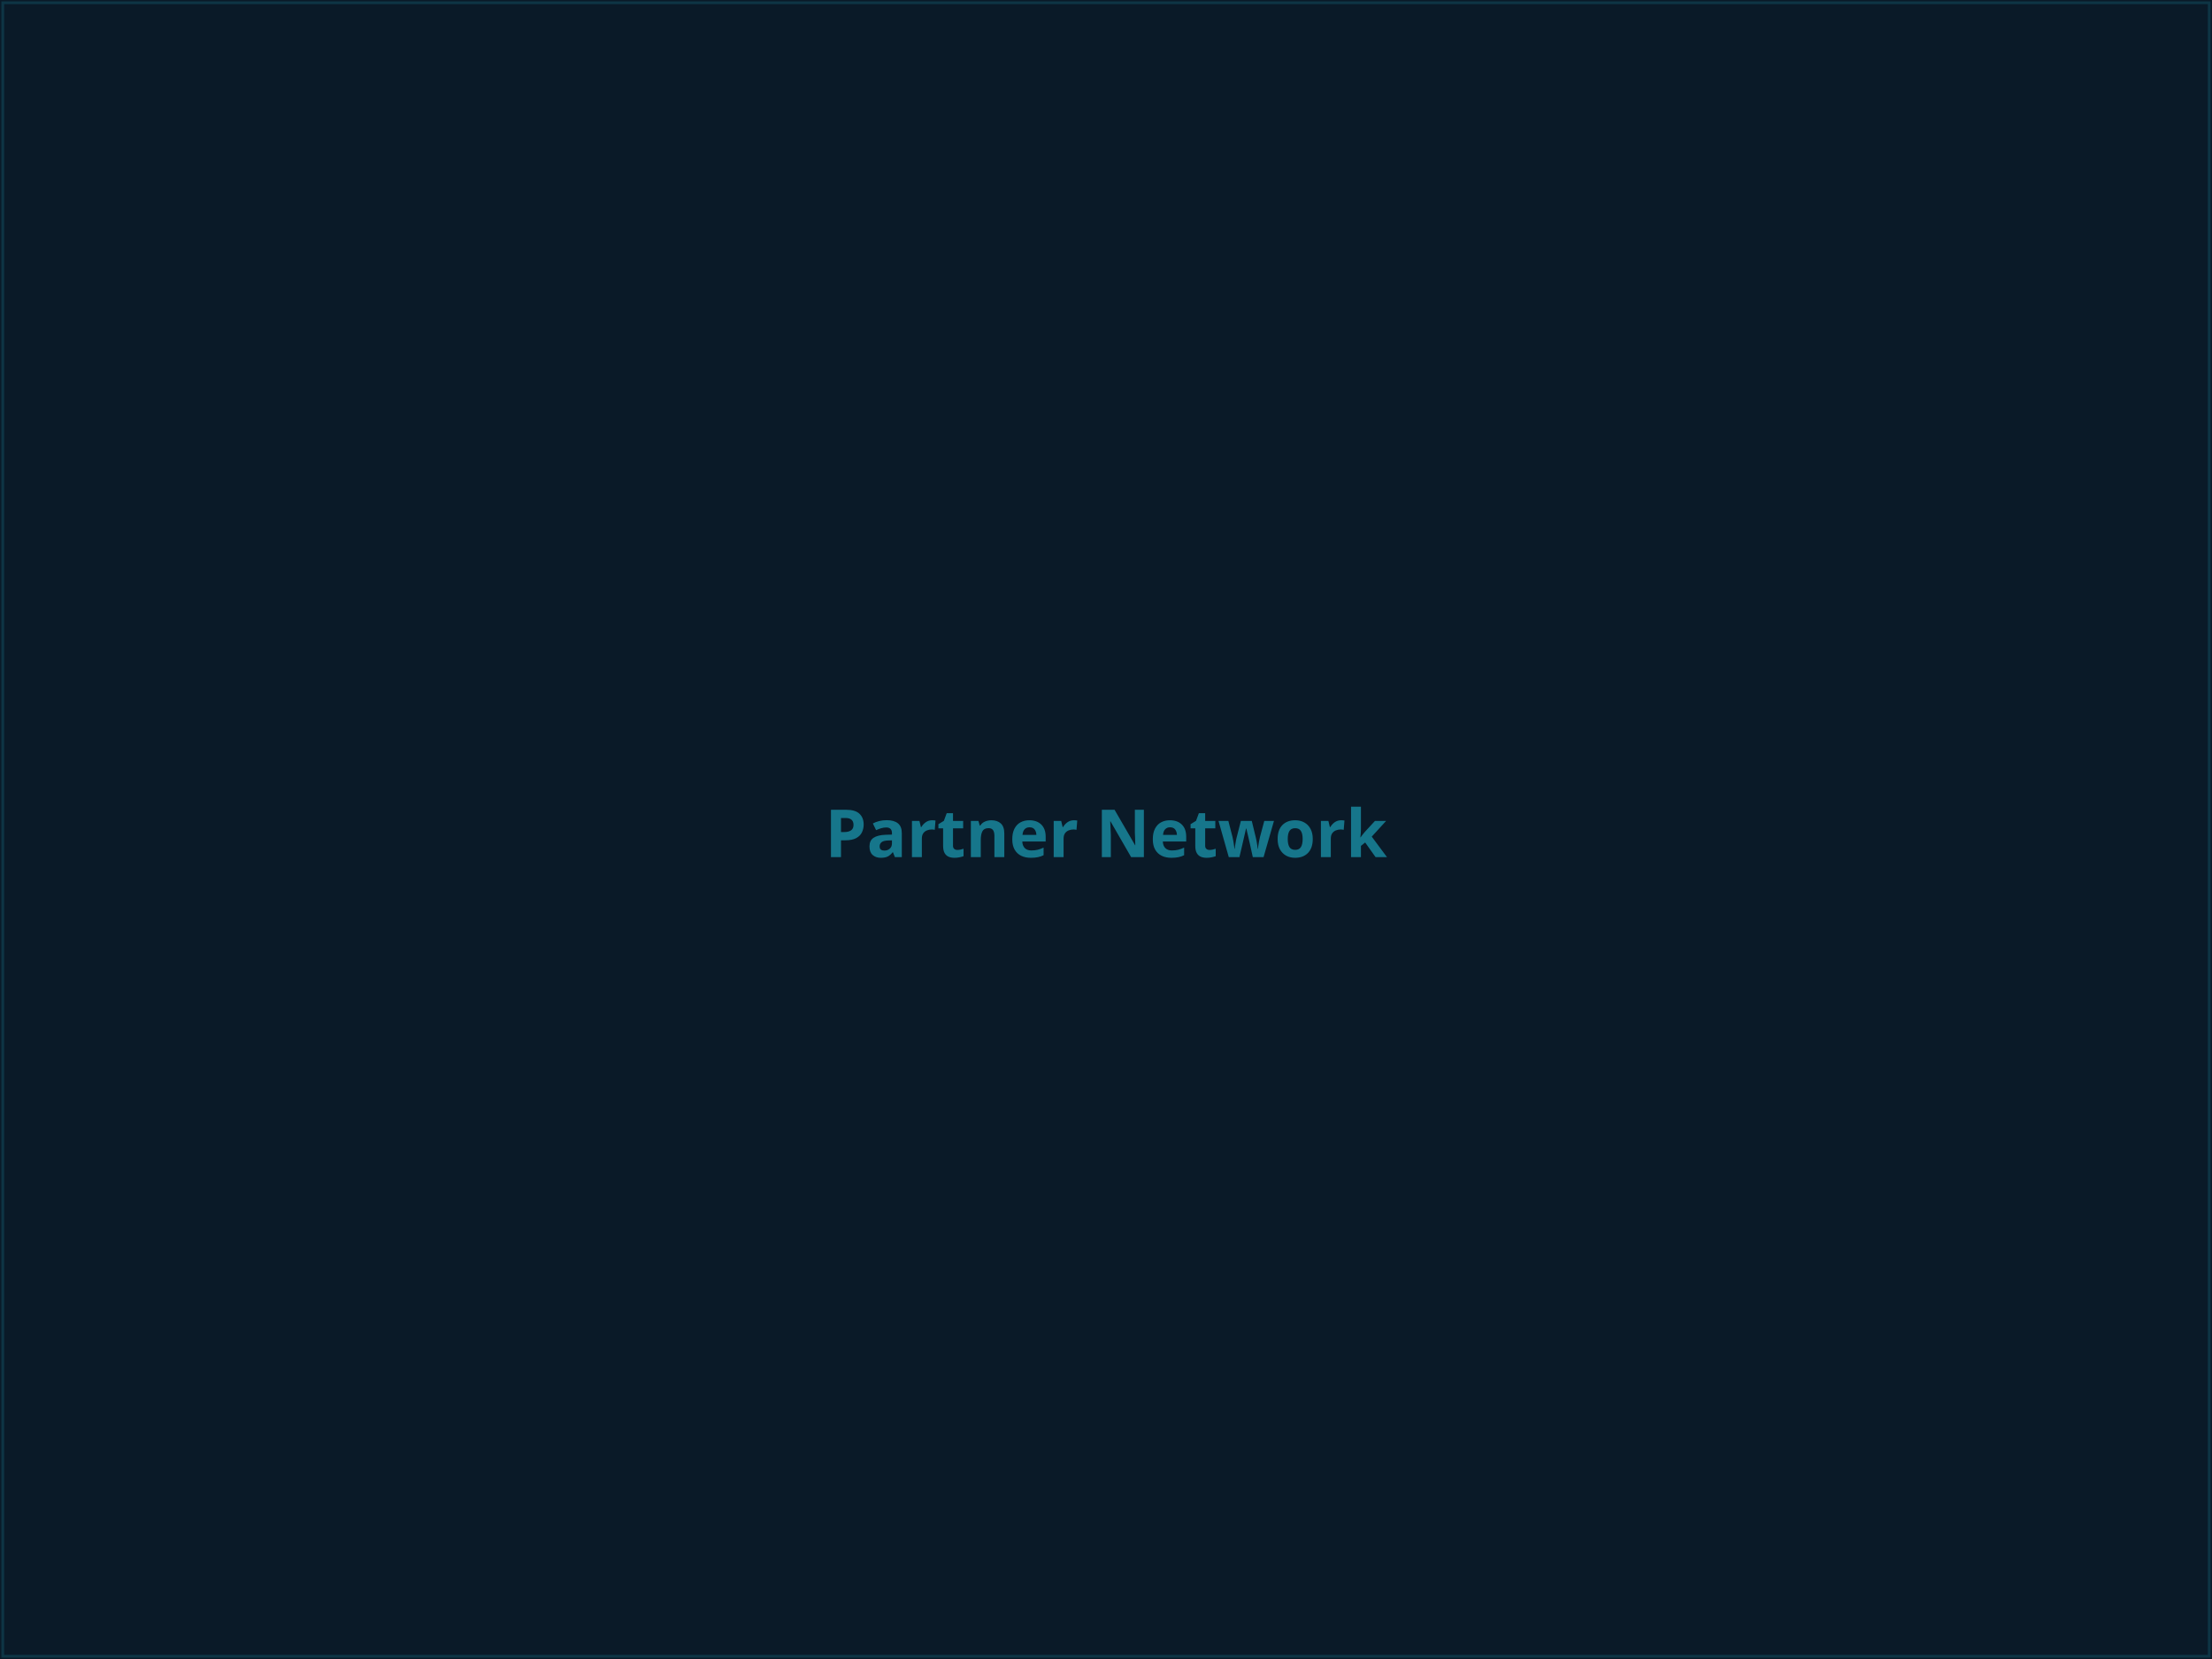
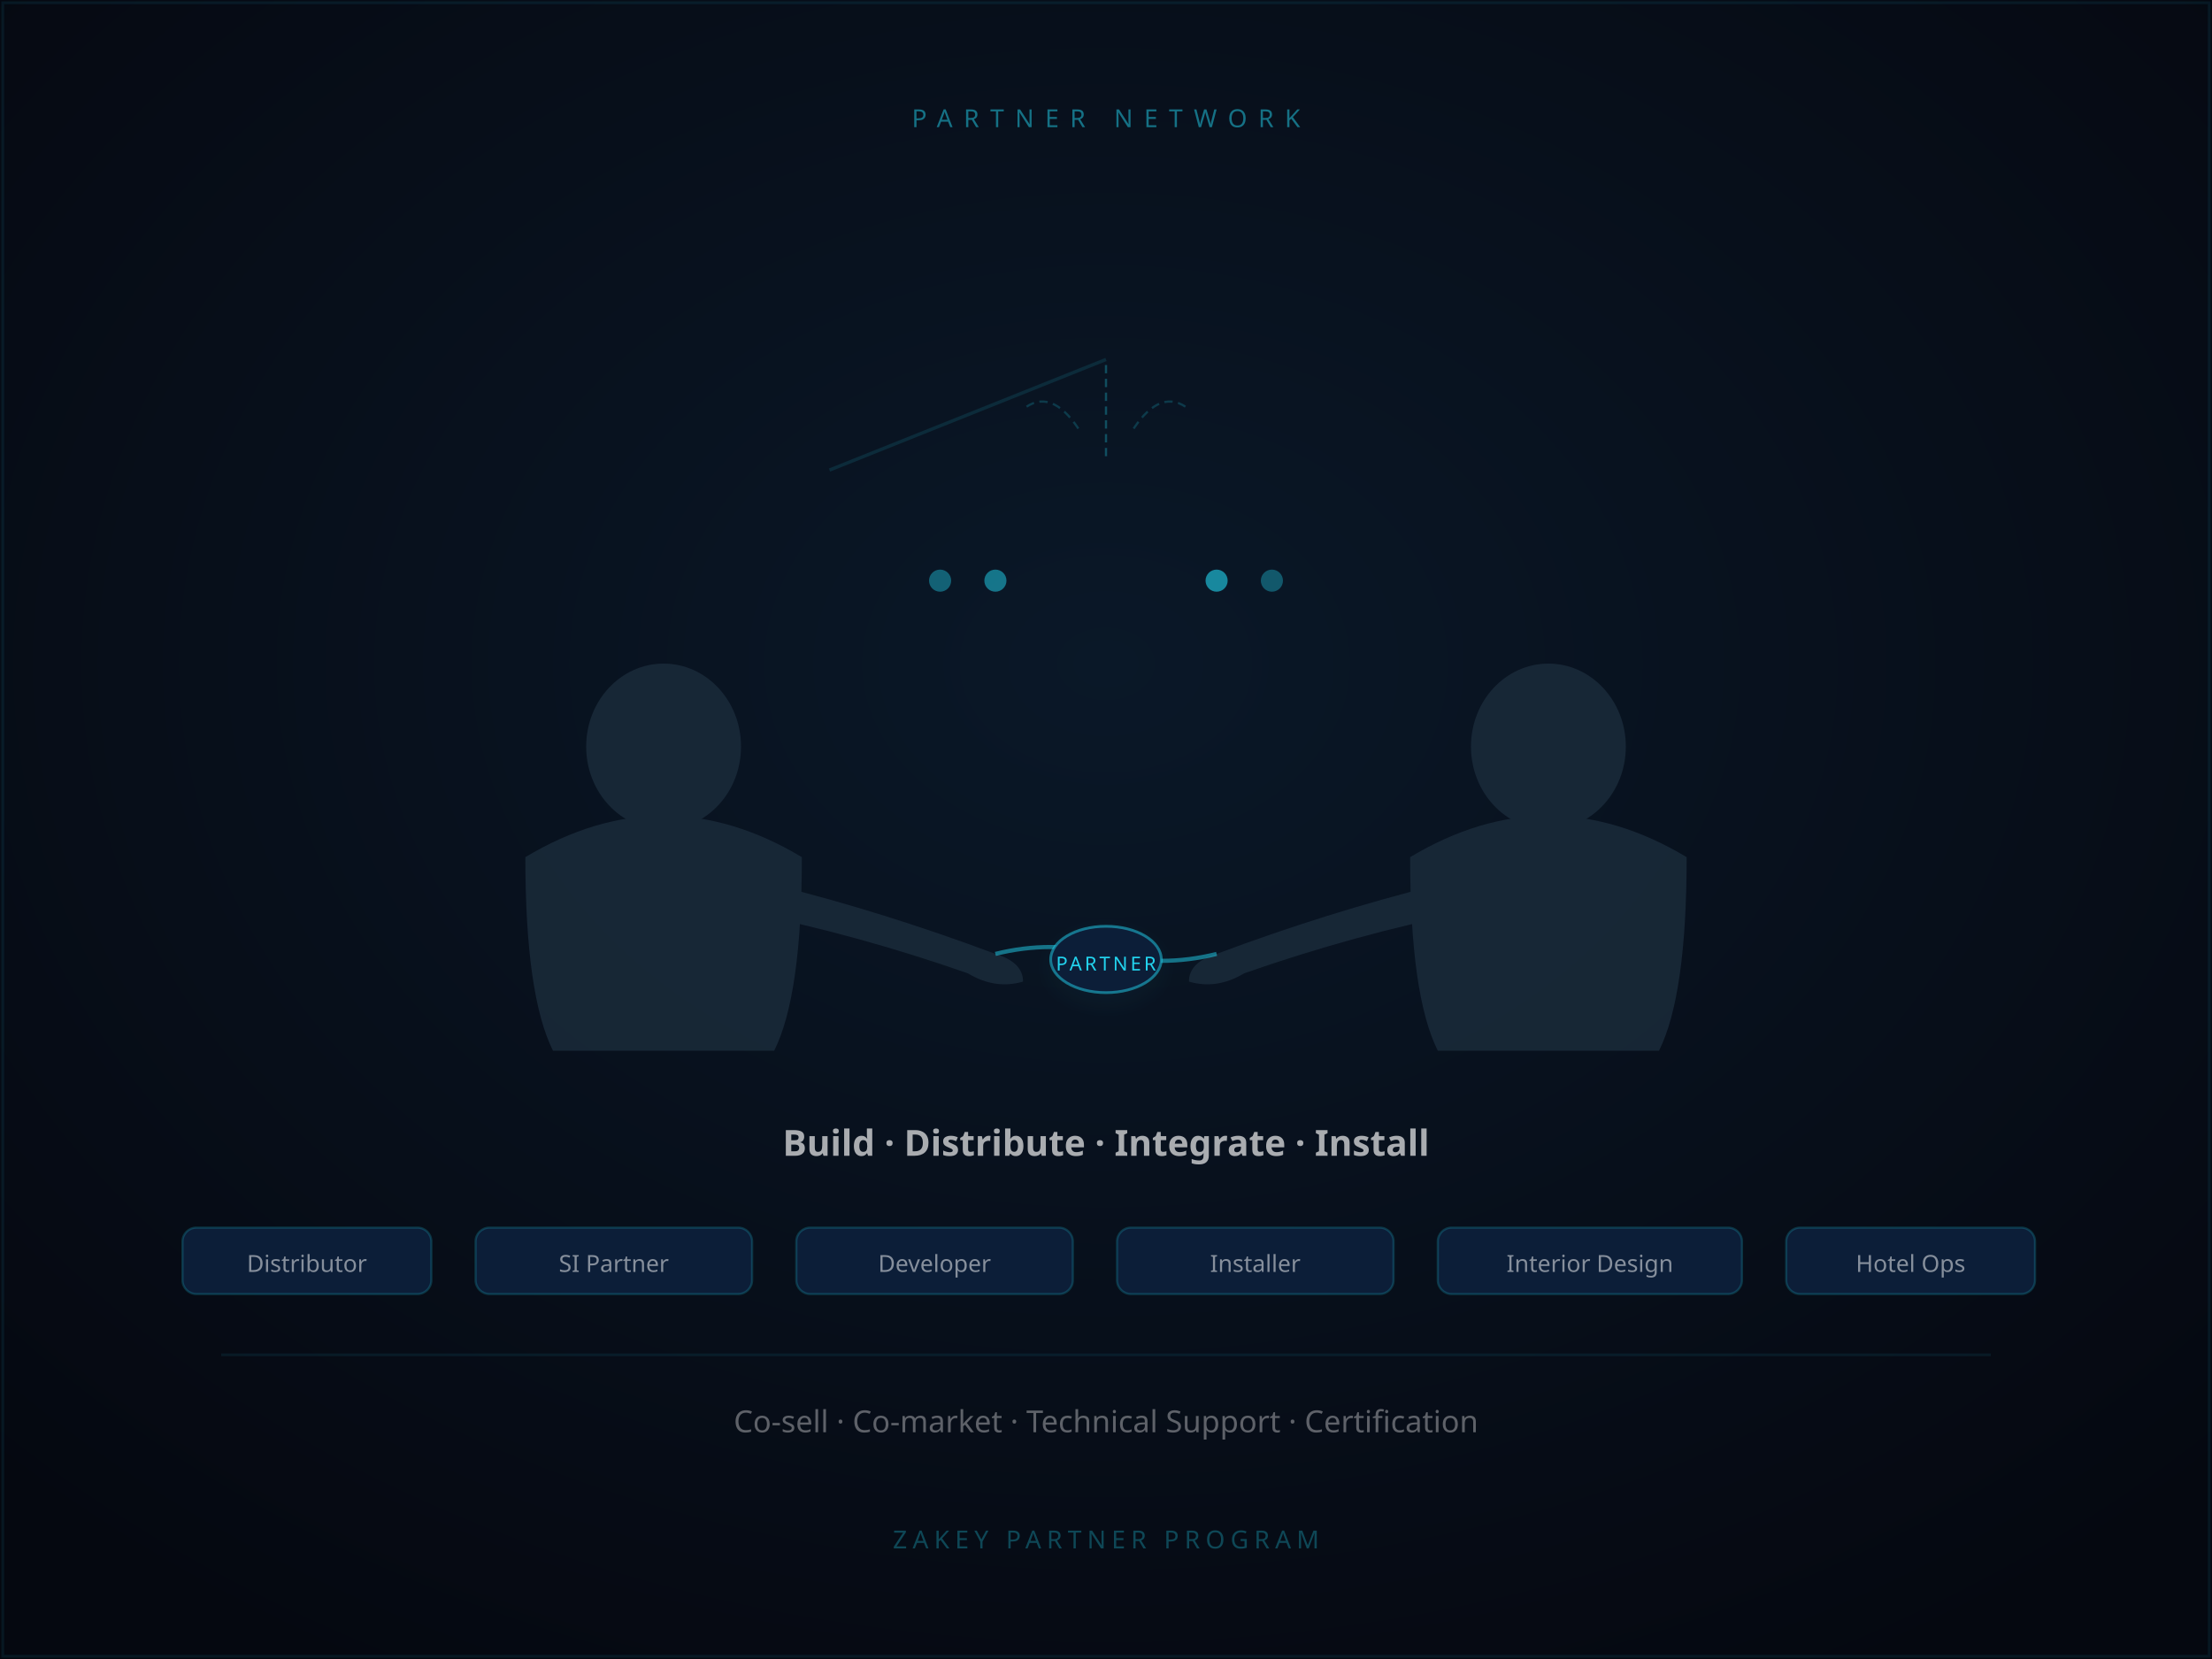
- <svg xmlns="http://www.w3.org/2000/svg" viewBox="0 0 800 600" role="img" aria-label="Partner Network">
-   <rect width="800" height="600" fill="#0a1a28" />
-   <rect x="1" y="1" width="798" height="598" fill="none" stroke="rgba(34,211,238,0.15)" stroke-width="1" />
-   <text x="400" y="310" text-anchor="middle" font-family="system-ui,sans-serif" font-size="24" font-weight="600" fill="rgba(34,211,238,0.5)">Partner Network</text>
+ <svg xmlns="http://www.w3.org/2000/svg" viewBox="0 0 800 600" role="img" aria-label="Zakey Partner Network">
+   <defs>
+     <radialGradient id="pn-bg" cx="50%" cy="40%" r="70%">
+       <stop offset="0%" stop-color="#0a1828" />
+       <stop offset="100%" stop-color="#050810" />
+     </radialGradient>
+     <radialGradient id="pn-glow" cx="50%" cy="50%" r="50%">
+       <stop offset="0%" stop-color="#22d3ee" stop-opacity="0.08" />
+       <stop offset="100%" stop-color="#22d3ee" stop-opacity="0" />
+     </radialGradient>
+   </defs>
+   <rect width="800" height="600" fill="url(#pn-bg)" />
+   <rect x="1" y="1" width="798" height="598" fill="none" stroke="rgba(34,211,238,0.08)" stroke-width="1" />
+   <text x="400" y="46" text-anchor="middle" font-family="system-ui, sans-serif" font-size="9" fill="rgba(34,211,238,0.5)" letter-spacing="4">PARTNER NETWORK</text>
+   <g fill="none" stroke="rgba(34,211,238,0.12)" stroke-width="1.2">
+     <polyline points="400,130 500,170 500,310 300,310 300,170z" />
+     <line x1="300" y1="170" x2="400" y2="130" />
+   </g>
+   <circle cx="340" cy="210" r="4" fill="#22d3ee" opacity="0.4" />
+   <circle cx="360" cy="210" r="4" fill="#22d3ee" opacity="0.5" />
+   <circle cx="440" cy="210" r="4" fill="#22d3ee" opacity="0.6" />
+   <circle cx="460" cy="210" r="4" fill="#22d3ee" opacity="0.35" />
+   <path d="M400,165 Q400,145 400,130" fill="none" stroke="#22d3ee" stroke-width="0.8" stroke-opacity="0.3" stroke-dasharray="3,2" />
+   <path d="M390,155 Q380,140 370,148" fill="none" stroke="#22d3ee" stroke-width="0.8" stroke-opacity="0.2" stroke-dasharray="3,2" />
+   <path d="M410,155 Q420,140 430,148" fill="none" stroke="#22d3ee" stroke-width="0.8" stroke-opacity="0.2" stroke-dasharray="3,2" />
+   <g fill="#1a2a3a" opacity="0.85">
+     <ellipse cx="240" cy="270" rx="28" ry="30" />
+     <path d="M190,310 Q190,360 200,380 L280,380 Q290,360 290,310 Q265,295 240,295 Q215,295 190,310z" />
+     <path d="M280,320 Q320,330 360,345 Q370,348 370,355 Q360,358 350,352 Q310,338 270,330z" />
+   </g>
+   <g fill="#1a2a3a" opacity="0.85">
+     <ellipse cx="560" cy="270" rx="28" ry="30" />
+     <path d="M510,310 Q510,360 520,380 L600,380 Q610,360 610,310 Q585,295 560,295 Q535,295 510,310z" />
+     <path d="M520,320 Q480,330 440,345 Q430,348 430,355 Q440,358 450,352 Q490,338 530,330z" />
+   </g>
+   <ellipse cx="400" cy="350" rx="25" ry="18" fill="url(#pn-glow)" />
+   <path d="M360,345 Q380,340 400,345 Q420,350 440,345" fill="none" stroke="#22d3ee" stroke-width="1.5" stroke-opacity="0.5" />
+   <ellipse cx="400" cy="347" rx="20" ry="12" fill="#0c1e38" stroke="#22d3ee" stroke-width="1" stroke-opacity="0.5" />
+   <text x="400" y="351" text-anchor="middle" font-family="system-ui, sans-serif" font-size="7" fill="#22d3ee" letter-spacing="1">PARTNER</text>
+   <text x="400" y="418" text-anchor="middle" font-family="system-ui, sans-serif" font-size="13" font-weight="600" fill="rgba(255,255,255,0.65)">Build · Distribute · Integrate · Install</text>
+   <g font-family="system-ui, sans-serif" font-size="8.5" fill="rgba(255,255,255,0.5)" text-anchor="middle">
+     <rect x="66" y="444" width="90" height="24" rx="5" fill="#0c1e38" stroke="rgba(34,211,238,0.2)" stroke-width="0.8" />
+     <text x="111" y="460">Distributor</text>
+     <rect x="172" y="444" width="100" height="24" rx="5" fill="#0c1e38" stroke="rgba(34,211,238,0.2)" stroke-width="0.8" />
+     <text x="222" y="460">SI Partner</text>
+     <rect x="288" y="444" width="100" height="24" rx="5" fill="#0c1e38" stroke="rgba(34,211,238,0.2)" stroke-width="0.8" />
+     <text x="338" y="460">Developer</text>
+     <rect x="404" y="444" width="100" height="24" rx="5" fill="#0c1e38" stroke="rgba(34,211,238,0.2)" stroke-width="0.8" />
+     <text x="454" y="460">Installer</text>
+     <rect x="520" y="444" width="110" height="24" rx="5" fill="#0c1e38" stroke="rgba(34,211,238,0.2)" stroke-width="0.8" />
+     <text x="575" y="460">Interior Design</text>
+     <rect x="646" y="444" width="90" height="24" rx="5" fill="#0c1e38" stroke="rgba(34,211,238,0.2)" stroke-width="0.8" />
+     <text x="691" y="460">Hotel Ops</text>
+   </g>
+   <line x1="80" y1="490" x2="720" y2="490" stroke="rgba(34,211,238,0.08)" stroke-width="1" />
+   <text x="400" y="518" text-anchor="middle" font-family="system-ui, sans-serif" font-size="11" fill="rgba(255,255,255,0.35)">Co-sell · Co-market · Technical Support · Certification</text>
+   <text x="400" y="560" text-anchor="middle" font-family="system-ui, sans-serif" font-size="9" fill="rgba(34,211,238,0.3)" letter-spacing="2">ZAKEY PARTNER PROGRAM</text>
</svg>
